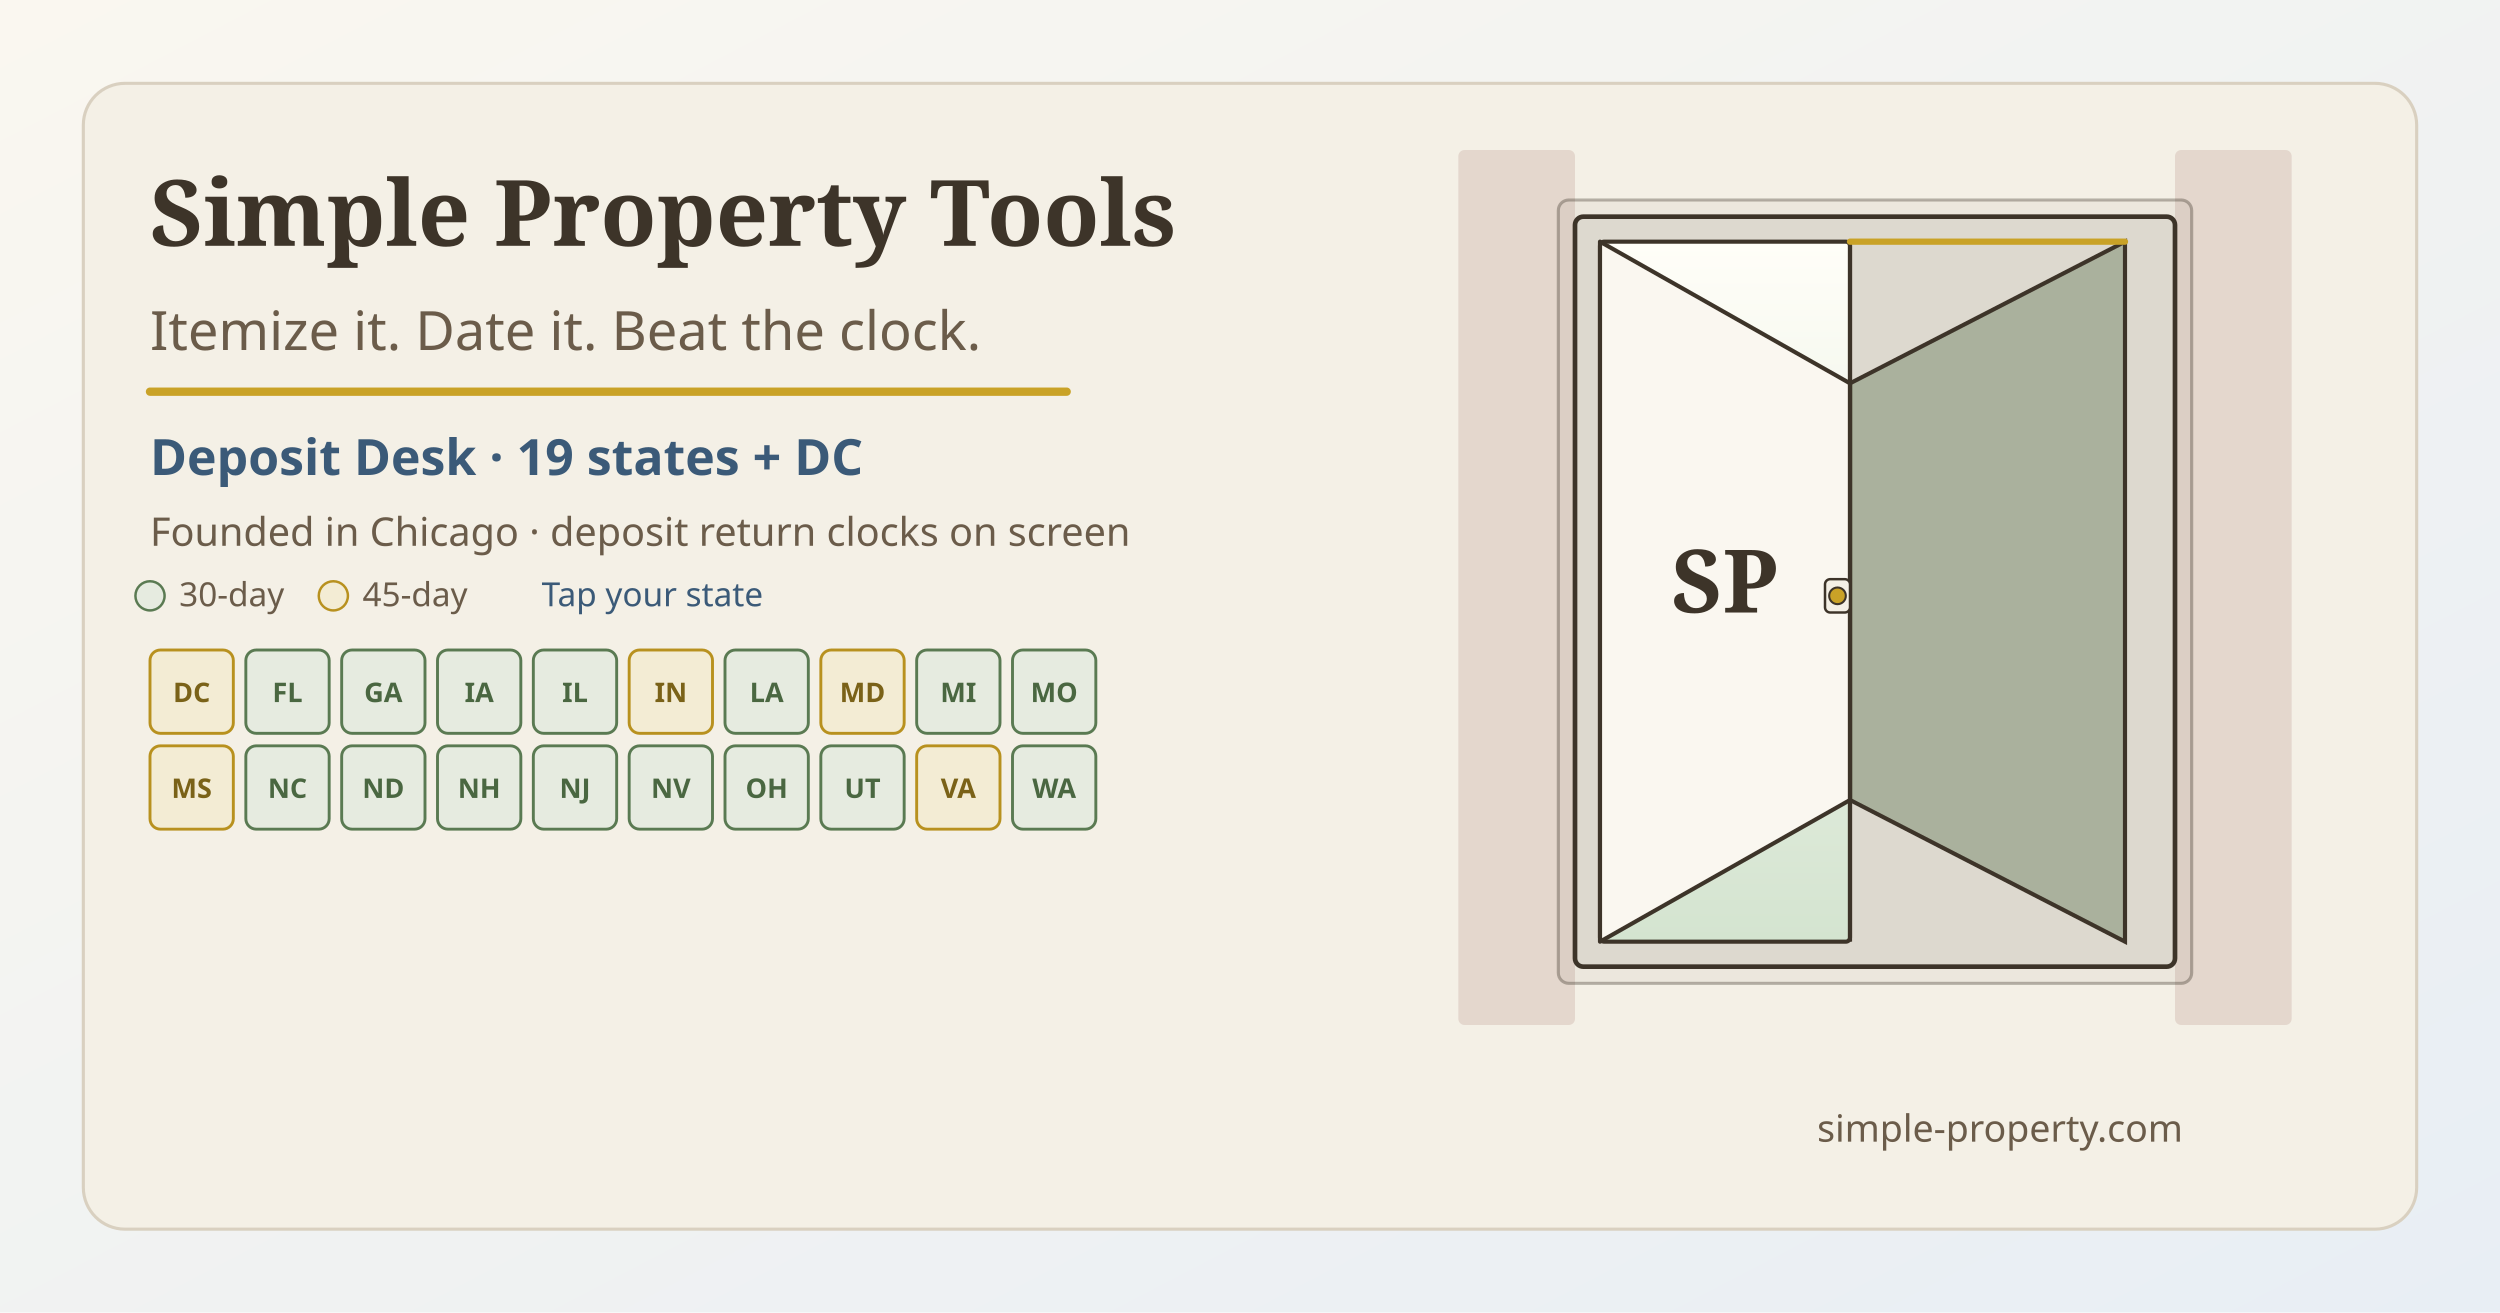
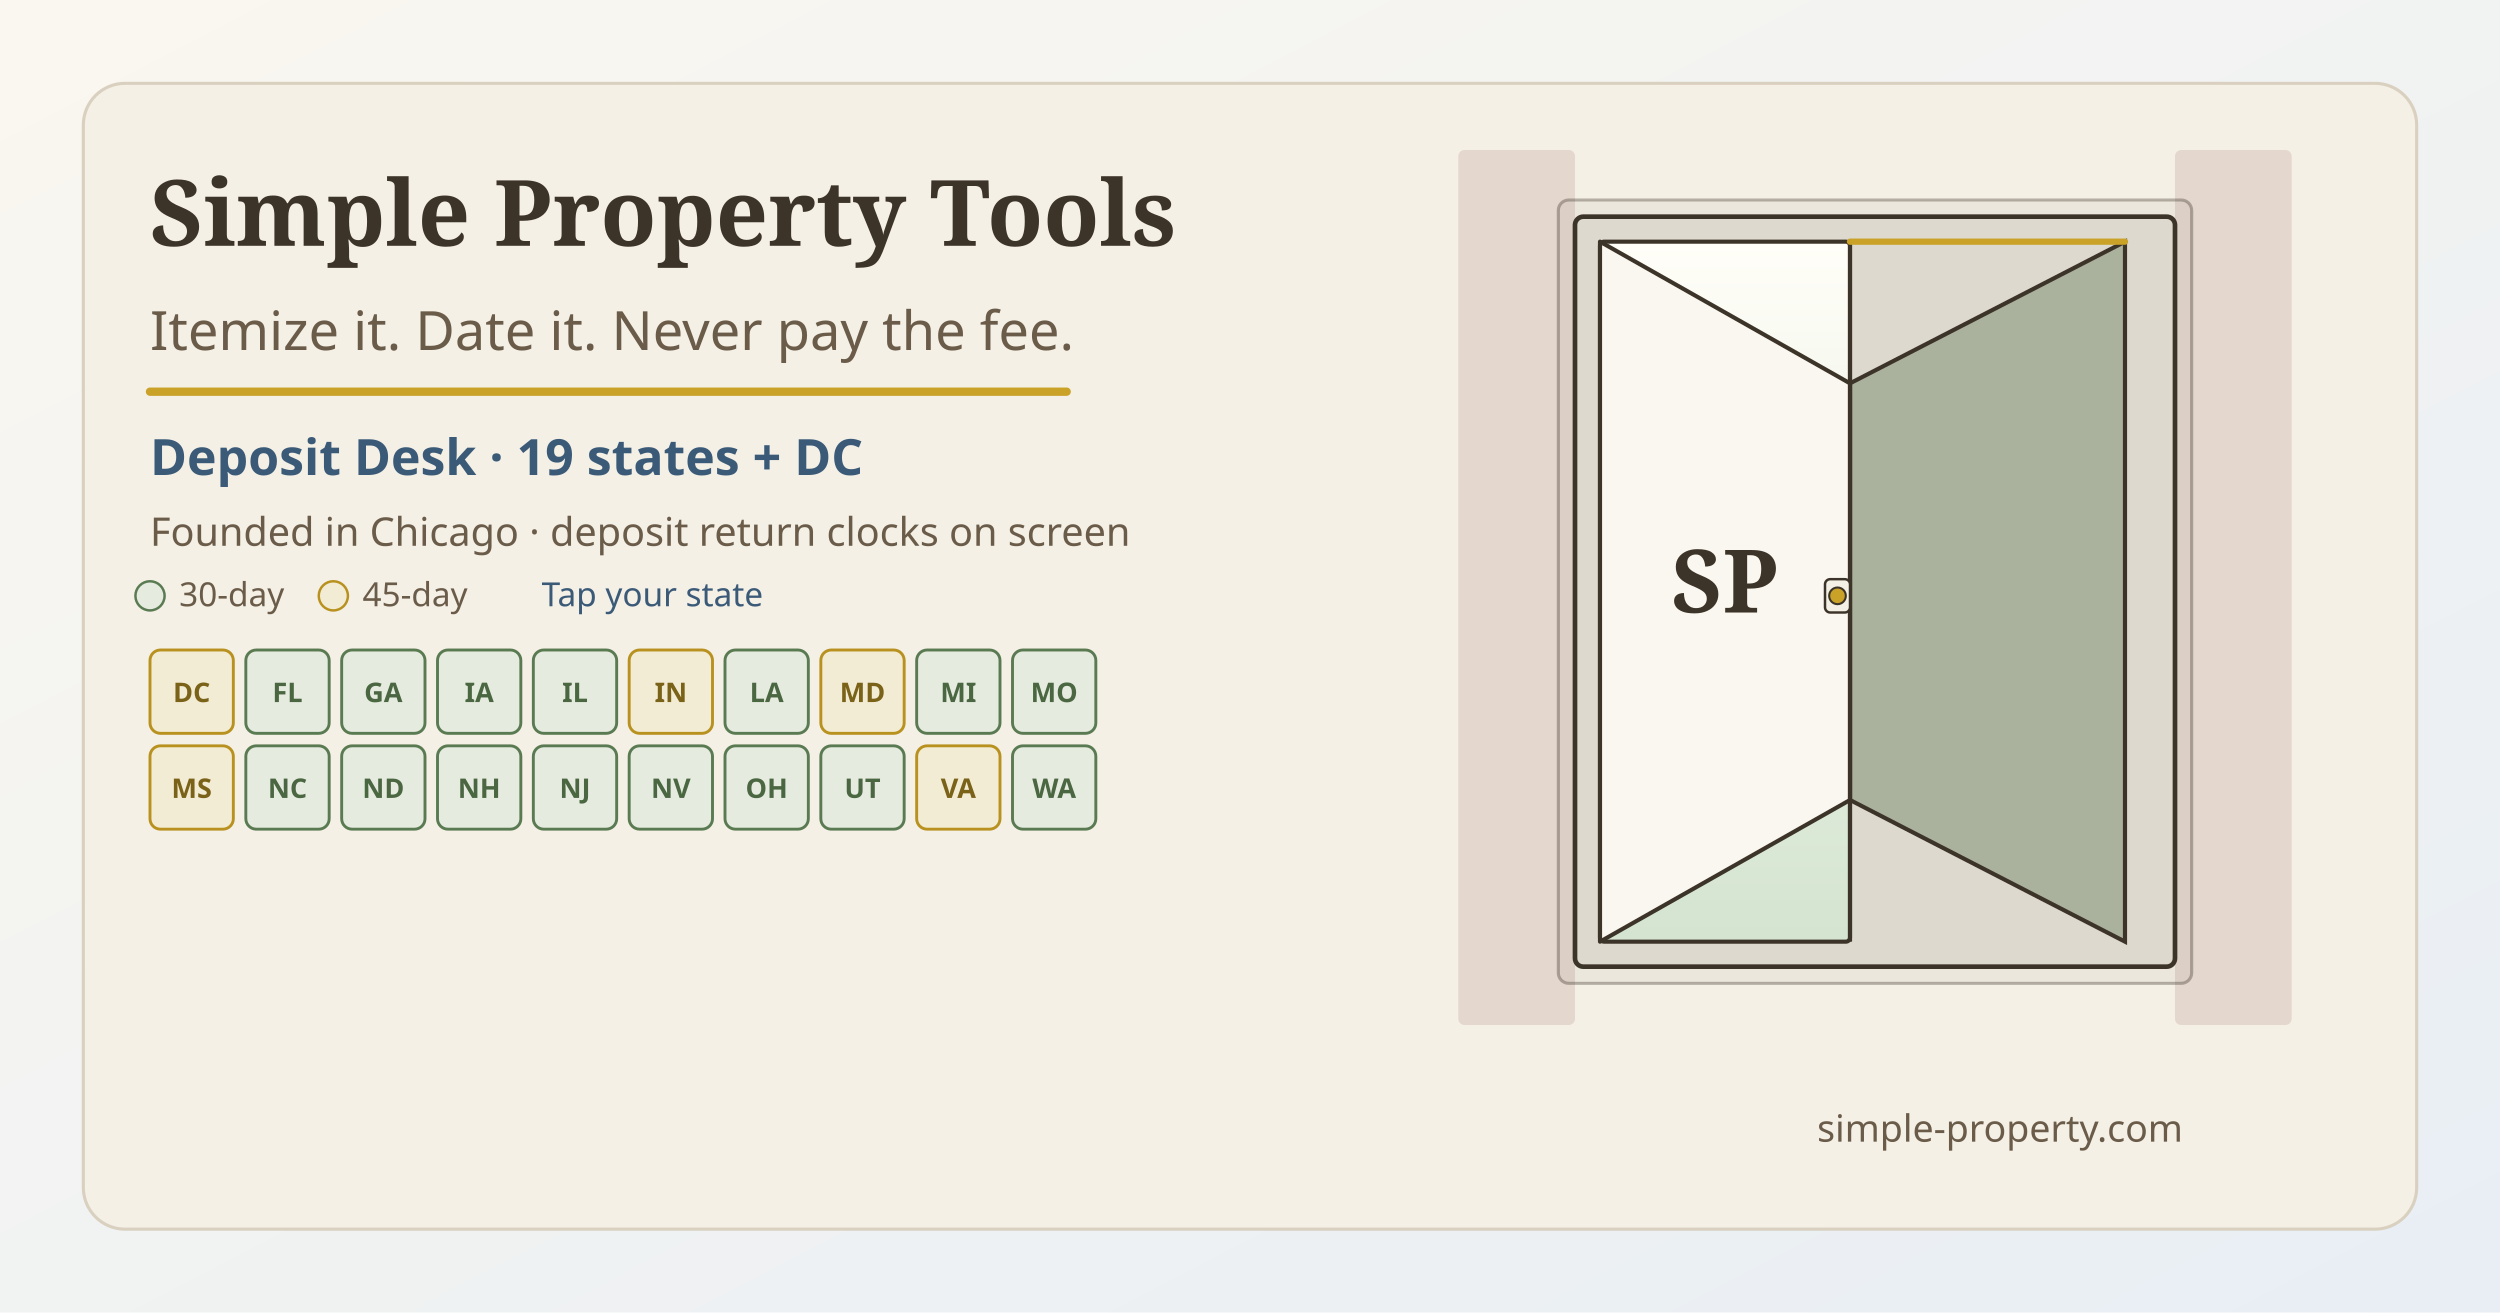
<svg xmlns="http://www.w3.org/2000/svg" width="1200" height="630" viewBox="0 0 1200 630" role="img" aria-label="Simple Property Tools Deposit Desk · 19 states + DC · coverage color bar">
  <defs>
    <linearGradient id="share-bg" x1="0" y1="0" x2="1" y2="1">
      <stop offset="0" stop-color="#faf7f0" />
      <stop offset="1" stop-color="#e8eef4" />
    </linearGradient>
    <linearGradient id="door-light" x1="0" y1="0" x2="0" y2="1">
      <stop offset="0" stop-color="#fffef8" />
      <stop offset="1" stop-color="#d4e4d0" />
    </linearGradient>
  </defs>
  <rect width="1200" height="630" fill="url(#share-bg)" />
  <rect x="40" y="40" width="1120" height="550" rx="20" fill="#f4f0e6" stroke="#d9d0c0" stroke-width="1.5" />
  <text x="72" y="118" fill="#3d3429" font-family="Georgia, serif" font-size="44" font-weight="600">Simple Property Tools</text>
-   <text x="72" y="168" fill="#6b5c4a" font-family="system-ui,sans-serif" font-size="26">Itemize it. Date it. Beat the clock.</text>
+   <text x="72" y="168" fill="#6b5c4a" font-family="system-ui,sans-serif" font-size="26">Itemize it. Date it. Never pay the fee.</text>
  <path d="M72 188h440" stroke="#c9a227" stroke-width="4" stroke-linecap="round" />
  <text x="72" y="228" fill="#3b5a78" font-family="system-ui,sans-serif" font-size="24" font-weight="600">Deposit Desk · 19 states + DC</text>
  <text x="72" y="262" fill="#6b5c4a" font-family="system-ui,sans-serif" font-size="19">Founded in Chicago · deposit return clocks on screen</text>
  <g font-family="system-ui,sans-serif" font-size="16" fill="#6b5c4a">
    <circle cx="72" cy="286" r="7" fill="#e6ebe0" stroke="#5a7a52" stroke-width="1.2" />
    <text x="86" y="291">30-day</text>
    <circle cx="160" cy="286" r="7" fill="#f3ecd4" stroke="#b8911f" stroke-width="1.2" />
    <text x="174" y="291">45-day</text>
    <text x="260" y="291" fill="#3b5a78">Tap your state</text>
  </g>
  <g class="coverage-chip" data-code="DC">
    <rect x="72" y="312" width="40" height="40" rx="5" fill="#f3ecd4" stroke="#b8911f" stroke-width="1.4" />
    <text x="92" y="337" text-anchor="middle" font-family="system-ui,sans-serif" font-size="13" font-weight="700" fill="#7a6218">DC</text>
  </g>
  <g class="coverage-chip" data-code="FL">
    <rect x="118" y="312" width="40" height="40" rx="5" fill="#e6ebe0" stroke="#5a7a52" stroke-width="1.4" />
    <text x="138" y="337" text-anchor="middle" font-family="system-ui,sans-serif" font-size="13" font-weight="700" fill="#4a6741">FL</text>
  </g>
  <g class="coverage-chip" data-code="GA">
    <rect x="164" y="312" width="40" height="40" rx="5" fill="#e6ebe0" stroke="#5a7a52" stroke-width="1.4" />
    <text x="184" y="337" text-anchor="middle" font-family="system-ui,sans-serif" font-size="13" font-weight="700" fill="#4a6741">GA</text>
  </g>
  <g class="coverage-chip" data-code="IA">
    <rect x="210" y="312" width="40" height="40" rx="5" fill="#e6ebe0" stroke="#5a7a52" stroke-width="1.4" />
    <text x="230" y="337" text-anchor="middle" font-family="system-ui,sans-serif" font-size="13" font-weight="700" fill="#4a6741">IA</text>
  </g>
  <g class="coverage-chip" data-code="IL">
    <rect x="256" y="312" width="40" height="40" rx="5" fill="#e6ebe0" stroke="#5a7a52" stroke-width="1.4" />
    <text x="276" y="337" text-anchor="middle" font-family="system-ui,sans-serif" font-size="13" font-weight="700" fill="#4a6741">IL</text>
  </g>
  <g class="coverage-chip" data-code="IN">
    <rect x="302" y="312" width="40" height="40" rx="5" fill="#f3ecd4" stroke="#b8911f" stroke-width="1.4" />
    <text x="322" y="337" text-anchor="middle" font-family="system-ui,sans-serif" font-size="13" font-weight="700" fill="#7a6218">IN</text>
  </g>
  <g class="coverage-chip" data-code="LA">
    <rect x="348" y="312" width="40" height="40" rx="5" fill="#e6ebe0" stroke="#5a7a52" stroke-width="1.4" />
    <text x="368" y="337" text-anchor="middle" font-family="system-ui,sans-serif" font-size="13" font-weight="700" fill="#4a6741">LA</text>
  </g>
  <g class="coverage-chip" data-code="MD">
    <rect x="394" y="312" width="40" height="40" rx="5" fill="#f3ecd4" stroke="#b8911f" stroke-width="1.4" />
    <text x="414" y="337" text-anchor="middle" font-family="system-ui,sans-serif" font-size="13" font-weight="700" fill="#7a6218">MD</text>
  </g>
  <g class="coverage-chip" data-code="MI">
    <rect x="440" y="312" width="40" height="40" rx="5" fill="#e6ebe0" stroke="#5a7a52" stroke-width="1.4" />
    <text x="460" y="337" text-anchor="middle" font-family="system-ui,sans-serif" font-size="13" font-weight="700" fill="#4a6741">MI</text>
  </g>
  <g class="coverage-chip" data-code="MO">
    <rect x="486" y="312" width="40" height="40" rx="5" fill="#e6ebe0" stroke="#5a7a52" stroke-width="1.4" />
    <text x="506" y="337" text-anchor="middle" font-family="system-ui,sans-serif" font-size="13" font-weight="700" fill="#4a6741">MO</text>
  </g>
  <g class="coverage-chip" data-code="MS">
    <rect x="72" y="358" width="40" height="40" rx="5" fill="#f3ecd4" stroke="#b8911f" stroke-width="1.4" />
    <text x="92" y="383" text-anchor="middle" font-family="system-ui,sans-serif" font-size="13" font-weight="700" fill="#7a6218">MS</text>
  </g>
  <g class="coverage-chip" data-code="NC">
    <rect x="118" y="358" width="40" height="40" rx="5" fill="#e6ebe0" stroke="#5a7a52" stroke-width="1.4" />
    <text x="138" y="383" text-anchor="middle" font-family="system-ui,sans-serif" font-size="13" font-weight="700" fill="#4a6741">NC</text>
  </g>
  <g class="coverage-chip" data-code="ND">
    <rect x="164" y="358" width="40" height="40" rx="5" fill="#e6ebe0" stroke="#5a7a52" stroke-width="1.4" />
    <text x="184" y="383" text-anchor="middle" font-family="system-ui,sans-serif" font-size="13" font-weight="700" fill="#4a6741">ND</text>
  </g>
  <g class="coverage-chip" data-code="NH">
    <rect x="210" y="358" width="40" height="40" rx="5" fill="#e6ebe0" stroke="#5a7a52" stroke-width="1.4" />
    <text x="230" y="383" text-anchor="middle" font-family="system-ui,sans-serif" font-size="13" font-weight="700" fill="#4a6741">NH</text>
  </g>
  <g class="coverage-chip" data-code="NJ">
    <rect x="256" y="358" width="40" height="40" rx="5" fill="#e6ebe0" stroke="#5a7a52" stroke-width="1.4" />
    <text x="276" y="383" text-anchor="middle" font-family="system-ui,sans-serif" font-size="13" font-weight="700" fill="#4a6741">NJ</text>
  </g>
  <g class="coverage-chip" data-code="NV">
    <rect x="302" y="358" width="40" height="40" rx="5" fill="#e6ebe0" stroke="#5a7a52" stroke-width="1.4" />
    <text x="322" y="383" text-anchor="middle" font-family="system-ui,sans-serif" font-size="13" font-weight="700" fill="#4a6741">NV</text>
  </g>
  <g class="coverage-chip" data-code="OH">
    <rect x="348" y="358" width="40" height="40" rx="5" fill="#e6ebe0" stroke="#5a7a52" stroke-width="1.4" />
    <text x="368" y="383" text-anchor="middle" font-family="system-ui,sans-serif" font-size="13" font-weight="700" fill="#4a6741">OH</text>
  </g>
  <g class="coverage-chip" data-code="UT">
    <rect x="394" y="358" width="40" height="40" rx="5" fill="#e6ebe0" stroke="#5a7a52" stroke-width="1.4" />
    <text x="414" y="383" text-anchor="middle" font-family="system-ui,sans-serif" font-size="13" font-weight="700" fill="#4a6741">UT</text>
  </g>
  <g class="coverage-chip" data-code="VA">
    <rect x="440" y="358" width="40" height="40" rx="5" fill="#f3ecd4" stroke="#b8911f" stroke-width="1.4" />
    <text x="460" y="383" text-anchor="middle" font-family="system-ui,sans-serif" font-size="13" font-weight="700" fill="#7a6218">VA</text>
  </g>
  <g class="coverage-chip" data-code="WA">
    <rect x="486" y="358" width="40" height="40" rx="5" fill="#e6ebe0" stroke="#5a7a52" stroke-width="1.4" />
    <text x="506" y="383" text-anchor="middle" font-family="system-ui,sans-serif" font-size="13" font-weight="700" fill="#4a6741">WA</text>
  </g>
  <rect x="700" y="72" width="56" height="420" fill="#7a4038" fill-opacity="0.14" rx="3" />
  <rect x="1044" y="72" width="56" height="420" fill="#7a4038" fill-opacity="0.14" rx="3" />
  <rect x="748" y="96" width="304" height="376" rx="5" fill="#3d3429" fill-opacity="0.05" stroke="#3d3429" stroke-width="1.5" stroke-opacity="0.35" />
  <rect x="756" y="104" width="288" height="360" rx="4" fill="#3d3429" fill-opacity="0.08" stroke="#3d3429" stroke-width="2.25" />
  <rect x="768" y="116" width="120" height="336" rx="2" fill="url(#door-light)" stroke="#3d3429" stroke-width="2" />
  <g class="door-hinge" fill="#8a7a66" stroke="#3d3429" stroke-width="0.8">
    <rect x="771" y="148" width="5" height="7" rx="1.2" />
    <rect x="771" y="228" width="5" height="7" rx="1.2" />
    <rect x="771" y="308" width="5" height="7" rx="1.2" />
  </g>
  <path d="M888 116 L888 452" stroke="#3d3429" stroke-width="2" />
  <path d="M768 116 L888 184 L888 384 L768 452 Z" fill="#faf7f0" stroke="#3d3429" stroke-width="2" stroke-linejoin="round" />
  <path d="M888 184 L1020 116 L1020 452 L888 384 Z" fill="#4a6741" fill-opacity="0.35" stroke="#3d3429" stroke-width="2" />
  <g class="door-rim-lock">
    <rect x="876" y="278" width="12" height="16" rx="2.5" fill="#f4f0e6" stroke="#3d3429" stroke-width="1.2" />
    <circle cx="882" cy="286" r="4" fill="#c9a227" stroke="#3d3429" stroke-width="1" />
  </g>
  <text x="828" y="294" text-anchor="middle" fill="#3d3429" font-family="Georgia, serif" font-size="42" font-weight="600">SP</text>
  <path d="M888 116 L1020 116" stroke="#c9a227" stroke-width="3" stroke-linecap="round" />
  <text x="960" y="548" text-anchor="middle" fill="#6b5c4a" font-family="system-ui,sans-serif" font-size="18">simple-property.com</text>
</svg>
